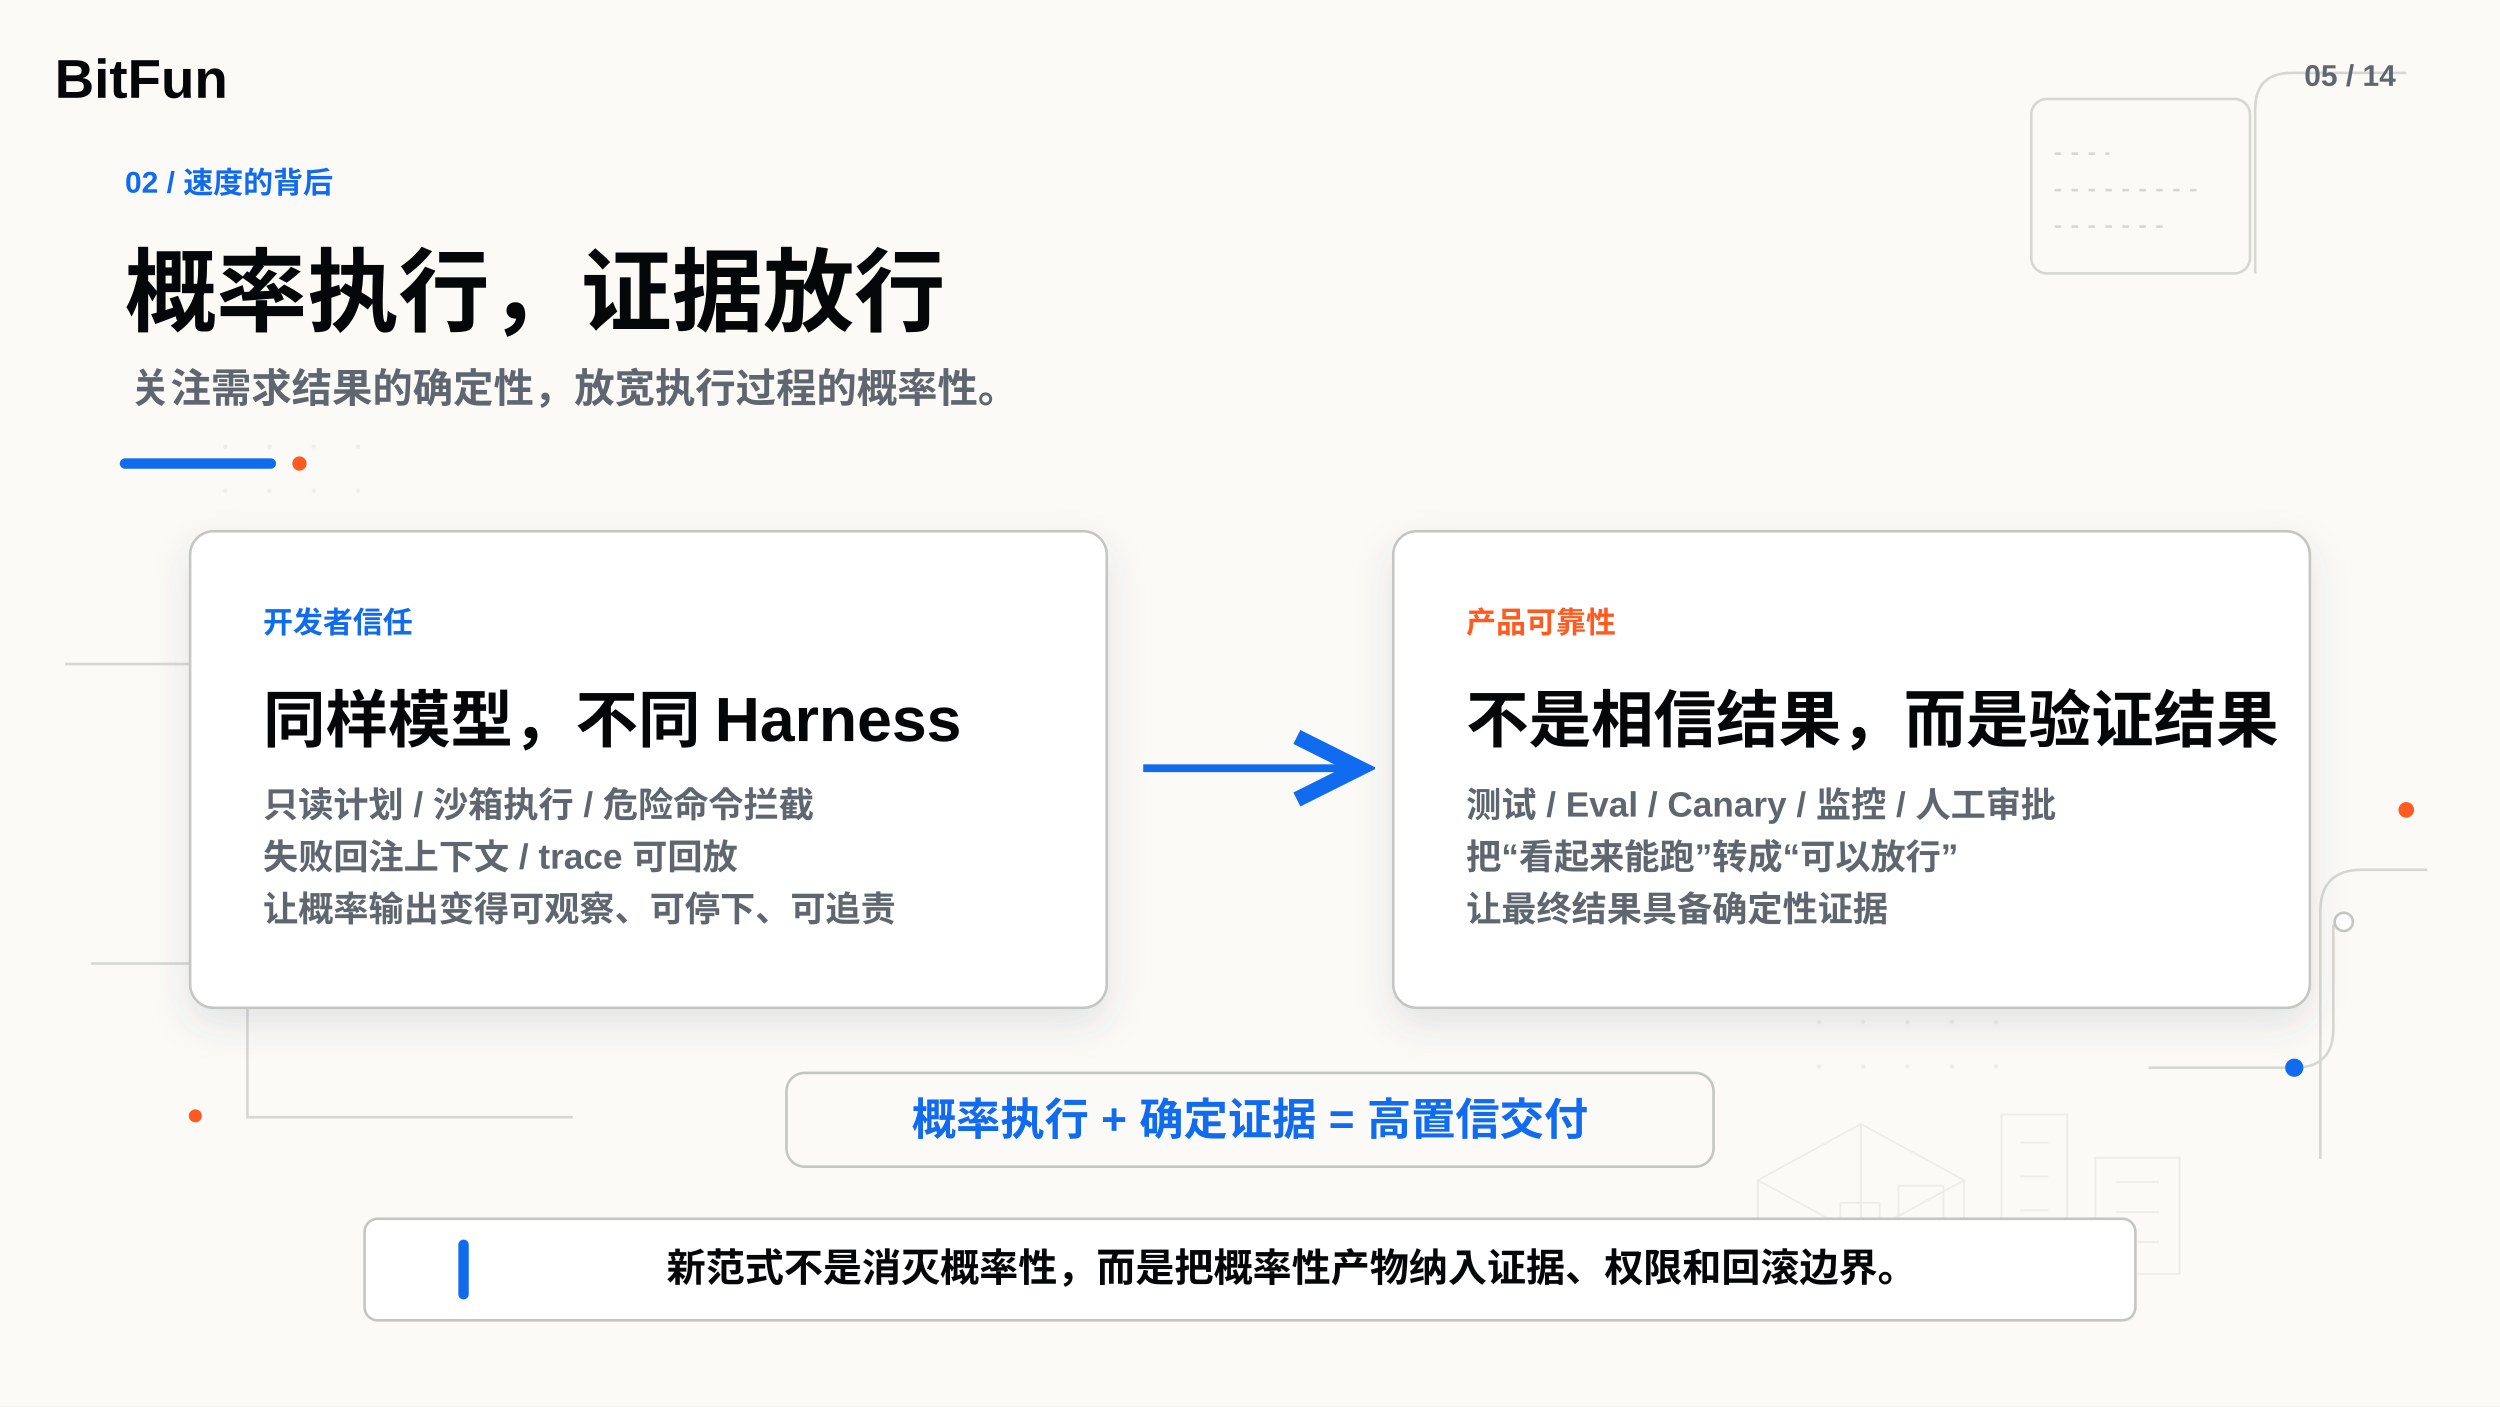
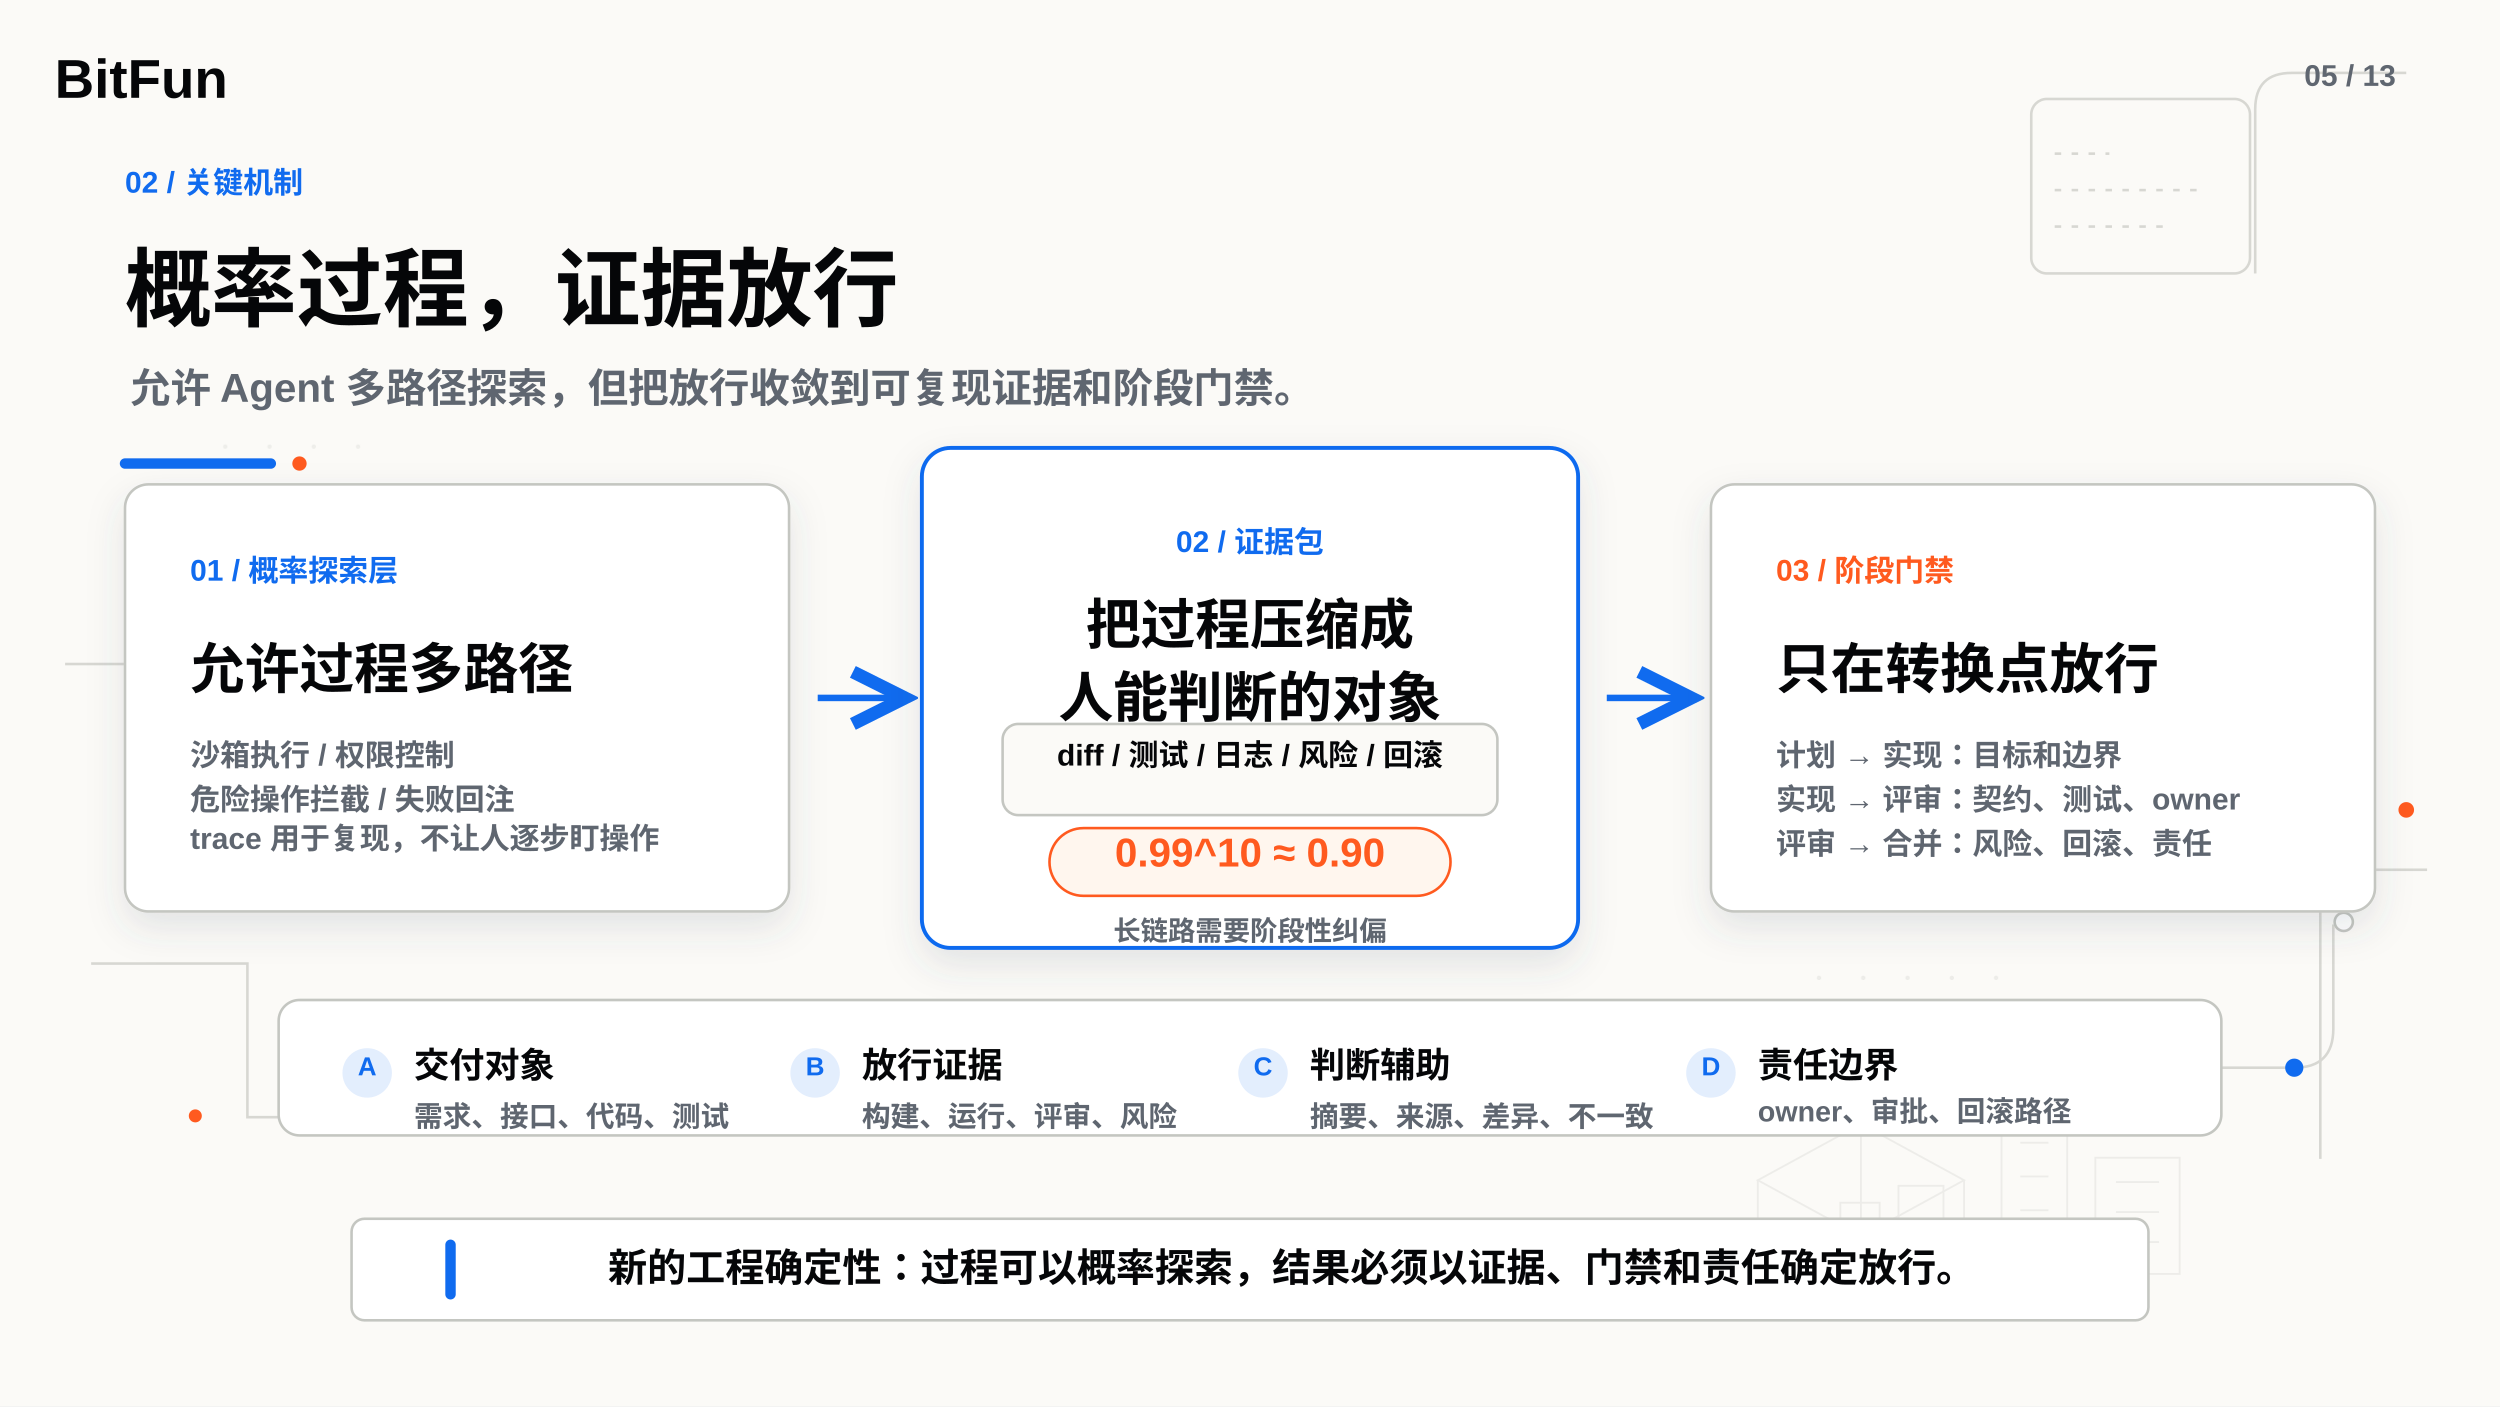
<svg xmlns="http://www.w3.org/2000/svg" width="1920" height="1080" viewBox="0 0 1920 1080">
  <defs>
    <pattern id="lightDots" width="34" height="34" patternUnits="userSpaceOnUse">
      <circle cx="3" cy="3" r="1.7" fill="#C4C6C1" opacity="0.55" />
    </pattern>
    <filter id="paperShadow" x="-18%" y="-18%" width="136%" height="150%">
      <feDropShadow dx="0" dy="12" stdDeviation="14" flood-color="#4B5563" flood-opacity="0.13" />
    </filter>
    <marker id="arrowBlue" markerWidth="12" markerHeight="12" refX="9" refY="6" orient="auto" markerUnits="strokeWidth">
      <path d="M2 2 L10 6 L2 10" fill="none" stroke="#106BEF" stroke-width="2" />
    </marker>
    <marker id="arrowGray" markerWidth="12" markerHeight="12" refX="9" refY="6" orient="auto" markerUnits="strokeWidth">
      <path d="M2 2 L10 6 L2 10" fill="none" stroke="#A5A9AE" stroke-width="2" />
    </marker>
  </defs>
  <rect width="1920" height="1080" fill="#FBFAF7" />
  <rect x="1560" y="76" width="168" height="134" rx="12" fill="none" stroke="#D7D7D2" stroke-width="2" />
  <path d="M1578 118 h42 m-42 28 h112 m-112 28 h88" stroke="#D7D7D2" stroke-width="2" stroke-dasharray="5 8" fill="none" />
  <path d="M1848 56 h-88 q-28 0 -28 28 v126" stroke="#D7D7D2" stroke-width="2" fill="none" />
  <path d="M1782 890 v-190 q0 -32 32 -32 h50" stroke="#D7D7D2" stroke-width="2" fill="none" />
  <path d="M1650 820 h112 q30 0 30 -30 v-80" stroke="#D7D7D2" stroke-width="2" fill="none" />
  <circle cx="1800" cy="708" r="7" fill="#FFFFFF" stroke="#C4C6C1" stroke-width="2" />
  <circle cx="1762" cy="820" r="7" fill="#106BEF" />
  <circle cx="1848" cy="622" r="6" fill="#FF5A1F" />
  <rect x="1378" y="720" width="180" height="120" fill="url(#lightDots)" opacity="0.48" />
  <rect x="152" y="318" width="128" height="96" fill="url(#lightDots)" opacity="0.42" />
  <path d="M70 740 h120 v118 h250" stroke="#D7D7D2" stroke-width="2" fill="none" />
  <path d="M50 510 h116 q26 0 26 26 v52" stroke="#D7D7D2" stroke-width="2" fill="none" />
  <circle cx="150" cy="857" r="5" fill="#FF5A1F" />
  <g opacity="0.26" transform="translate(1350 820) scale(0.72)">
    <path d="M0 120 L110 60 L220 120 L110 180 Z" fill="none" stroke="#C4C6C1" stroke-width="2" />
    <path d="M110 60 V180 M0 120 V220 M220 120 V220 M0 220 H320" stroke="#C4C6C1" stroke-width="2" fill="none" />
    <path d="M260 50 h70 v170 h-70 Z M280 80 h30 M280 116 h30 M280 152 h30" stroke="#C4C6C1" stroke-width="2" fill="none" />
    <path d="M360 96 h90 v124 h-90 Z M382 122 h46 M382 154 h46 M382 186 h46" stroke="#C4C6C1" stroke-width="2" fill="none" />
    <path d="M88 144 h42 v76 h-42 Z M150 126 h48 v94 h-48 Z" stroke="#C4C6C1" stroke-width="2" fill="none" />
  </g>
  <style>
      text { font-family: "Microsoft YaHei", "Noto Sans SC", "PingFang SC", "Segoe UI", Arial, sans-serif; dominant-baseline: hanging; }
      .brand5 { font-size: 42px; font-weight: 900; fill: #050608; }
      .num5 { font-family: "Arial", "Microsoft YaHei", sans-serif; font-weight: 900; fill: #050608; }
      .h15 { font-size: 68px; font-weight: 900; fill: #050608; letter-spacing: 0; }
      .h25 { font-size: 58px; font-weight: 900; fill: #050608; letter-spacing: 0; }
      .sub5 { font-size: 31px; font-weight: 560; fill: #5F6670; }
      .body5 { font-size: 30px; font-weight: 700; fill: #050608; }
      .muted5 { font-size: 24px; font-weight: 560; fill: #5F6670; }
      .label5 { font-size: 29px; font-weight: 900; fill: #050608; }
      .small5 { font-size: 23px; font-weight: 760; fill: #5F6670; }
      .micro5 { font-size: 19px; font-weight: 760; fill: #5F6670; }
    </style>
  <text x="42" y="46" class="brand5">BitFun</text>
-   <text x="1840" y="50" class="small5" text-anchor="end">05 / 14</text>
-   <text x="96" y="132" class="small5" style="fill:#106BEF;font-weight:900">02 / 速度的背后</text>
-   <text x="96" y="188" class="h15" style="font-size:70px">概率执行，证据放行</text>
-   <text x="100" y="282" class="sub5">关注需求结果的确定性，放宽执行过程的概率性。</text>
+   <text x="1840" y="50" class="small5" text-anchor="end">05 / 13</text>
+   <text x="96" y="132" class="small5" style="fill:#106BEF;font-weight:900">02 / 关键机制</text>
+   <text x="96" y="188" class="h15" style="font-size:66px">概率过程，证据放行</text>
+   <text x="100" y="282" class="sub5">允许 Agent 多路径探索，但把放行收敛到可复现证据和阶段门禁。</text>
  <path d="M96 356 h112" stroke="#106BEF" stroke-width="8" stroke-linecap="round" />
  <circle cx="230" cy="356" r="5.5" fill="#FF5A1F" />
-   <rect x="146" y="408" width="704" height="366" rx="18" fill="#FFFFFF" stroke="#C4C6C1" stroke-width="2" filter="url(#paperShadow)" />
-   <rect x="1070" y="408" width="704" height="366" rx="18" fill="#FFFFFF" stroke="#C4C6C1" stroke-width="2" filter="url(#paperShadow)" />
-   <text x="202" y="466" class="small5" style="fill:#106BEF;font-weight:900">开发者信任</text>
-   <text x="202" y="528" class="num5" style="font-size:48px">同样模型，不同 Harness</text>
-   <text x="202" y="604" class="small5" style="font-size:27px;fill:#5F6670;font-weight:680">只读计划 / 沙箱执行 / 危险命令拦截</text>
-   <text x="202" y="644" class="small5" style="font-size:27px;fill:#5F6670;font-weight:680">失败回注上下文 / trace 可回放</text>
-   <text x="202" y="684" class="small5" style="font-size:27px;fill:#5F6670;font-weight:680">让概率输出变得可观察、可停下、可追责</text>
-   <text x="1126" y="466" class="small5" style="fill:#FF5A1F;font-weight:900">产品可靠性</text>
-   <text x="1126" y="528" class="num5" style="font-size:48px">不是相信结果，而是验证结果</text>
-   <text x="1126" y="604" class="small5" style="font-size:27px;fill:#5F6670;font-weight:680">测试 / Eval / Canary / 监控 / 人工审批</text>
-   <text x="1126" y="644" class="small5" style="font-size:27px;fill:#5F6670;font-weight:680">把“看起来能跑”转成“可以放行”</text>
-   <text x="1126" y="684" class="small5" style="font-size:27px;fill:#5F6670;font-weight:680">让最终结果具备确定性证据</text>
-   <path d="M878 590 H1038" stroke="#106BEF" stroke-width="6" fill="none" marker-end="url(#arrowBlue)" />
-   <rect x="604" y="824" width="712" height="72" rx="14" fill="#FBFAF7" stroke="#C4C6C1" stroke-width="2" />
-   <text x="960" y="842" class="num5" text-anchor="middle" style="font-size:34px;fill:#106BEF">概率执行 + 确定证据 = 高置信交付</text>
-   <rect x="280" y="936" width="1360" height="78" rx="10" fill="#FFFFFF" stroke="#C4C6C1" stroke-width="2" />
-   <path d="M356 956 v38" stroke="#106BEF" stroke-width="8" stroke-linecap="round" />
-   <text x="992" y="958" class="body5" text-anchor="middle" style="font-size:30px">新范式不是消灭概率性，而是把概率性产物纳入证据、权限和回滚边界。</text>
+   <rect x="96" y="372" width="510" height="328" rx="18" fill="#FFFFFF" stroke="#C4C6C1" stroke-width="2" filter="url(#paperShadow)" />
+   <text x="146" y="430" class="small5" style="fill:#106BEF;font-weight:900">01 / 概率探索层</text>
+   <text x="146" y="492" class="num5" style="font-size:42px">允许过程多路径</text>
+   <text x="146" y="568" class="small5" style="font-size:23px;fill:#5F6670;font-weight:680">沙箱执行 / 权限控制</text>
+   <text x="146" y="602" class="small5" style="font-size:23px;fill:#5F6670;font-weight:680">危险操作拦截 / 失败回注</text>
+   <text x="146" y="636" class="small5" style="font-size:23px;fill:#5F6670;font-weight:680">trace 用于复现，不让人逐步盯操作</text>
+   <path d="M628 536 H690" stroke="#106BEF" stroke-width="5" fill="none" marker-end="url(#arrowBlue)" />
+   <rect x="708" y="344" width="504" height="384" rx="22" fill="#FFFFFF" stroke="#106BEF" stroke-width="3" filter="url(#paperShadow)" />
+   <text x="960" y="408" class="small5" text-anchor="middle" style="fill:#106BEF;font-weight:900">02 / 证据包</text>
+   <text x="960" y="458" class="num5" text-anchor="middle" style="font-size:42px;fill:#050608">把过程压缩成</text>
+   <text x="960" y="514" class="num5" text-anchor="middle" style="font-size:42px;fill:#050608">人能判断的对象</text>
+   <rect x="770" y="556" width="380" height="70" rx="12" fill="#FBFAF7" stroke="#C4C6C1" stroke-width="2" />
+   <text x="960" y="572" class="small5" text-anchor="middle" style="font-size:23px;fill:#050608;font-weight:860">diff / 测试 / 日志 / 风险 / 回滚</text>
+   <rect x="806" y="636" width="308" height="52" rx="26" fill="#FFF6EE" stroke="#FF5A1F" stroke-width="2" />
+   <text x="960" y="644" class="num5" text-anchor="middle" style="font-size:31px;fill:#FF5A1F">0.99^10 ≈ 0.90</text>
+   <text x="960" y="704" class="small5" text-anchor="middle" style="font-size:21px;fill:#5F6670;font-weight:720">长链路需要阶段性纠偏</text>
+   <path d="M1234 536 H1294" stroke="#106BEF" stroke-width="5" fill="none" marker-end="url(#arrowBlue)" />
+   <rect x="1314" y="372" width="510" height="328" rx="18" fill="#FFFFFF" stroke="#C4C6C1" stroke-width="2" filter="url(#paperShadow)" />
+   <text x="1364" y="430" class="small5" style="fill:#FF5A1F;font-weight:900">03 / 阶段门禁</text>
+   <text x="1364" y="492" class="num5" style="font-size:42px">只在转换点放行</text>
+   <text x="1364" y="568" class="small5" style="font-size:23px;fill:#5F6670;font-weight:680">计划 → 实现：目标和边界</text>
+   <text x="1364" y="602" class="small5" style="font-size:23px;fill:#5F6670;font-weight:680">实现 → 评审：契约、测试、owner</text>
+   <text x="1364" y="636" class="small5" style="font-size:23px;fill:#5F6670;font-weight:680">评审 → 合并：风险、回滚、责任</text>
+   <rect x="214" y="768" width="1492" height="104" rx="16" fill="#FFFFFF" stroke="#C4C6C1" stroke-width="2" />
+   <circle cx="282" cy="824" r="19" fill="#106BEF" opacity="0.12" />
+   <text x="282" y="812" class="small5" text-anchor="middle" style="font-size:20px;fill:#106BEF;font-weight:900">A</text>
+   <text x="318" y="804" class="label5" style="font-size:27px">交付对象</text>
+   <text x="318" y="846" class="small5" style="font-size:22px;fill:#5F6670;font-weight:720">需求、接口、代码、测试</text>
+   <circle cx="626" cy="824" r="19" fill="#106BEF" opacity="0.12" />
+   <text x="626" y="812" class="small5" text-anchor="middle" style="font-size:20px;fill:#106BEF;font-weight:900">B</text>
+   <text x="662" y="804" class="label5" style="font-size:27px">放行证据</text>
+   <text x="662" y="846" class="small5" style="font-size:22px;fill:#5F6670;font-weight:720">构建、运行、评审、风险</text>
+   <circle cx="970" cy="824" r="19" fill="#106BEF" opacity="0.12" />
+   <text x="970" y="812" class="small5" text-anchor="middle" style="font-size:20px;fill:#106BEF;font-weight:900">C</text>
+   <text x="1006" y="804" class="label5" style="font-size:27px">判断辅助</text>
+   <text x="1006" y="846" class="small5" style="font-size:22px;fill:#5F6670;font-weight:720">摘要、来源、差异、不一致</text>
+   <circle cx="1314" cy="824" r="19" fill="#106BEF" opacity="0.12" />
+   <text x="1314" y="812" class="small5" text-anchor="middle" style="font-size:20px;fill:#106BEF;font-weight:900">D</text>
+   <text x="1350" y="804" class="label5" style="font-size:27px">责任边界</text>
+   <text x="1350" y="846" class="small5" style="font-size:22px;fill:#5F6670;font-weight:720">owner、审批、回滚路径</text>
+   <rect x="270" y="936" width="1380" height="78" rx="10" fill="#FFFFFF" stroke="#C4C6C1" stroke-width="2" />
+   <path d="M346 956 v38" stroke="#106BEF" stroke-width="8" stroke-linecap="round" />
+   <text x="992" y="958" class="body5" text-anchor="middle" style="font-size:30px">新的工程确定性：过程可以概率探索，结果必须以证据、门禁和责任确定放行。</text>
</svg>
